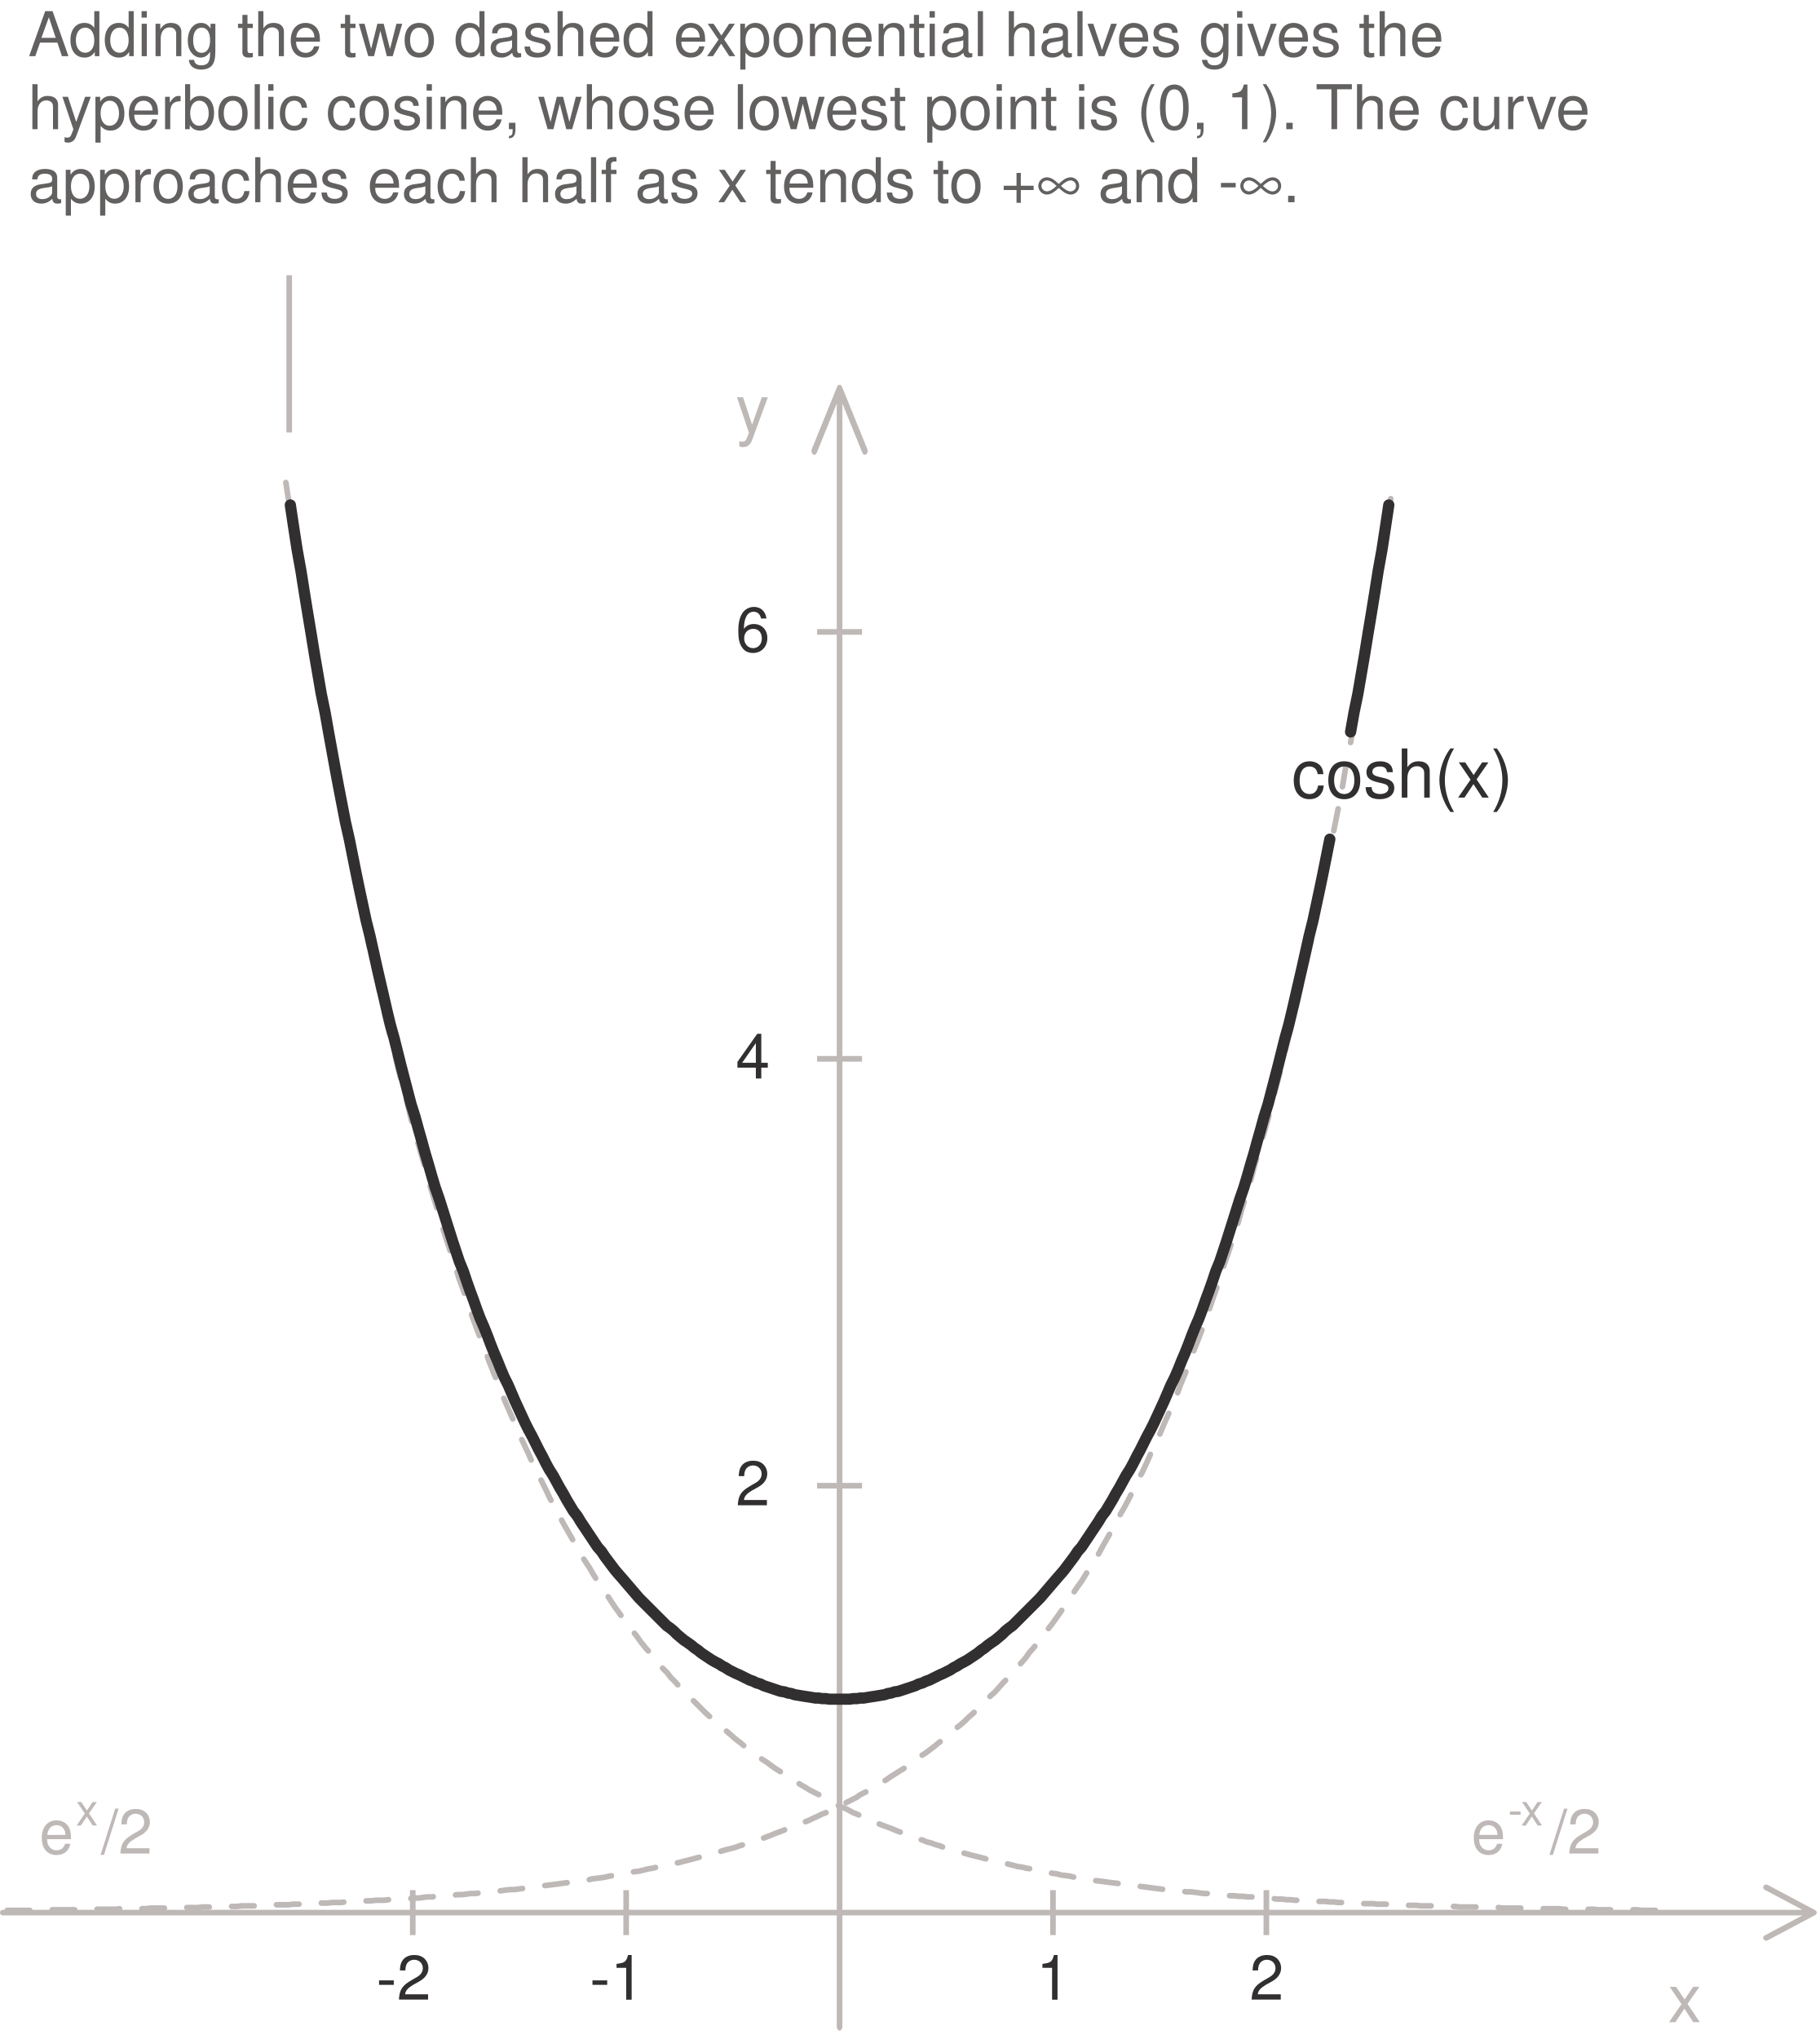
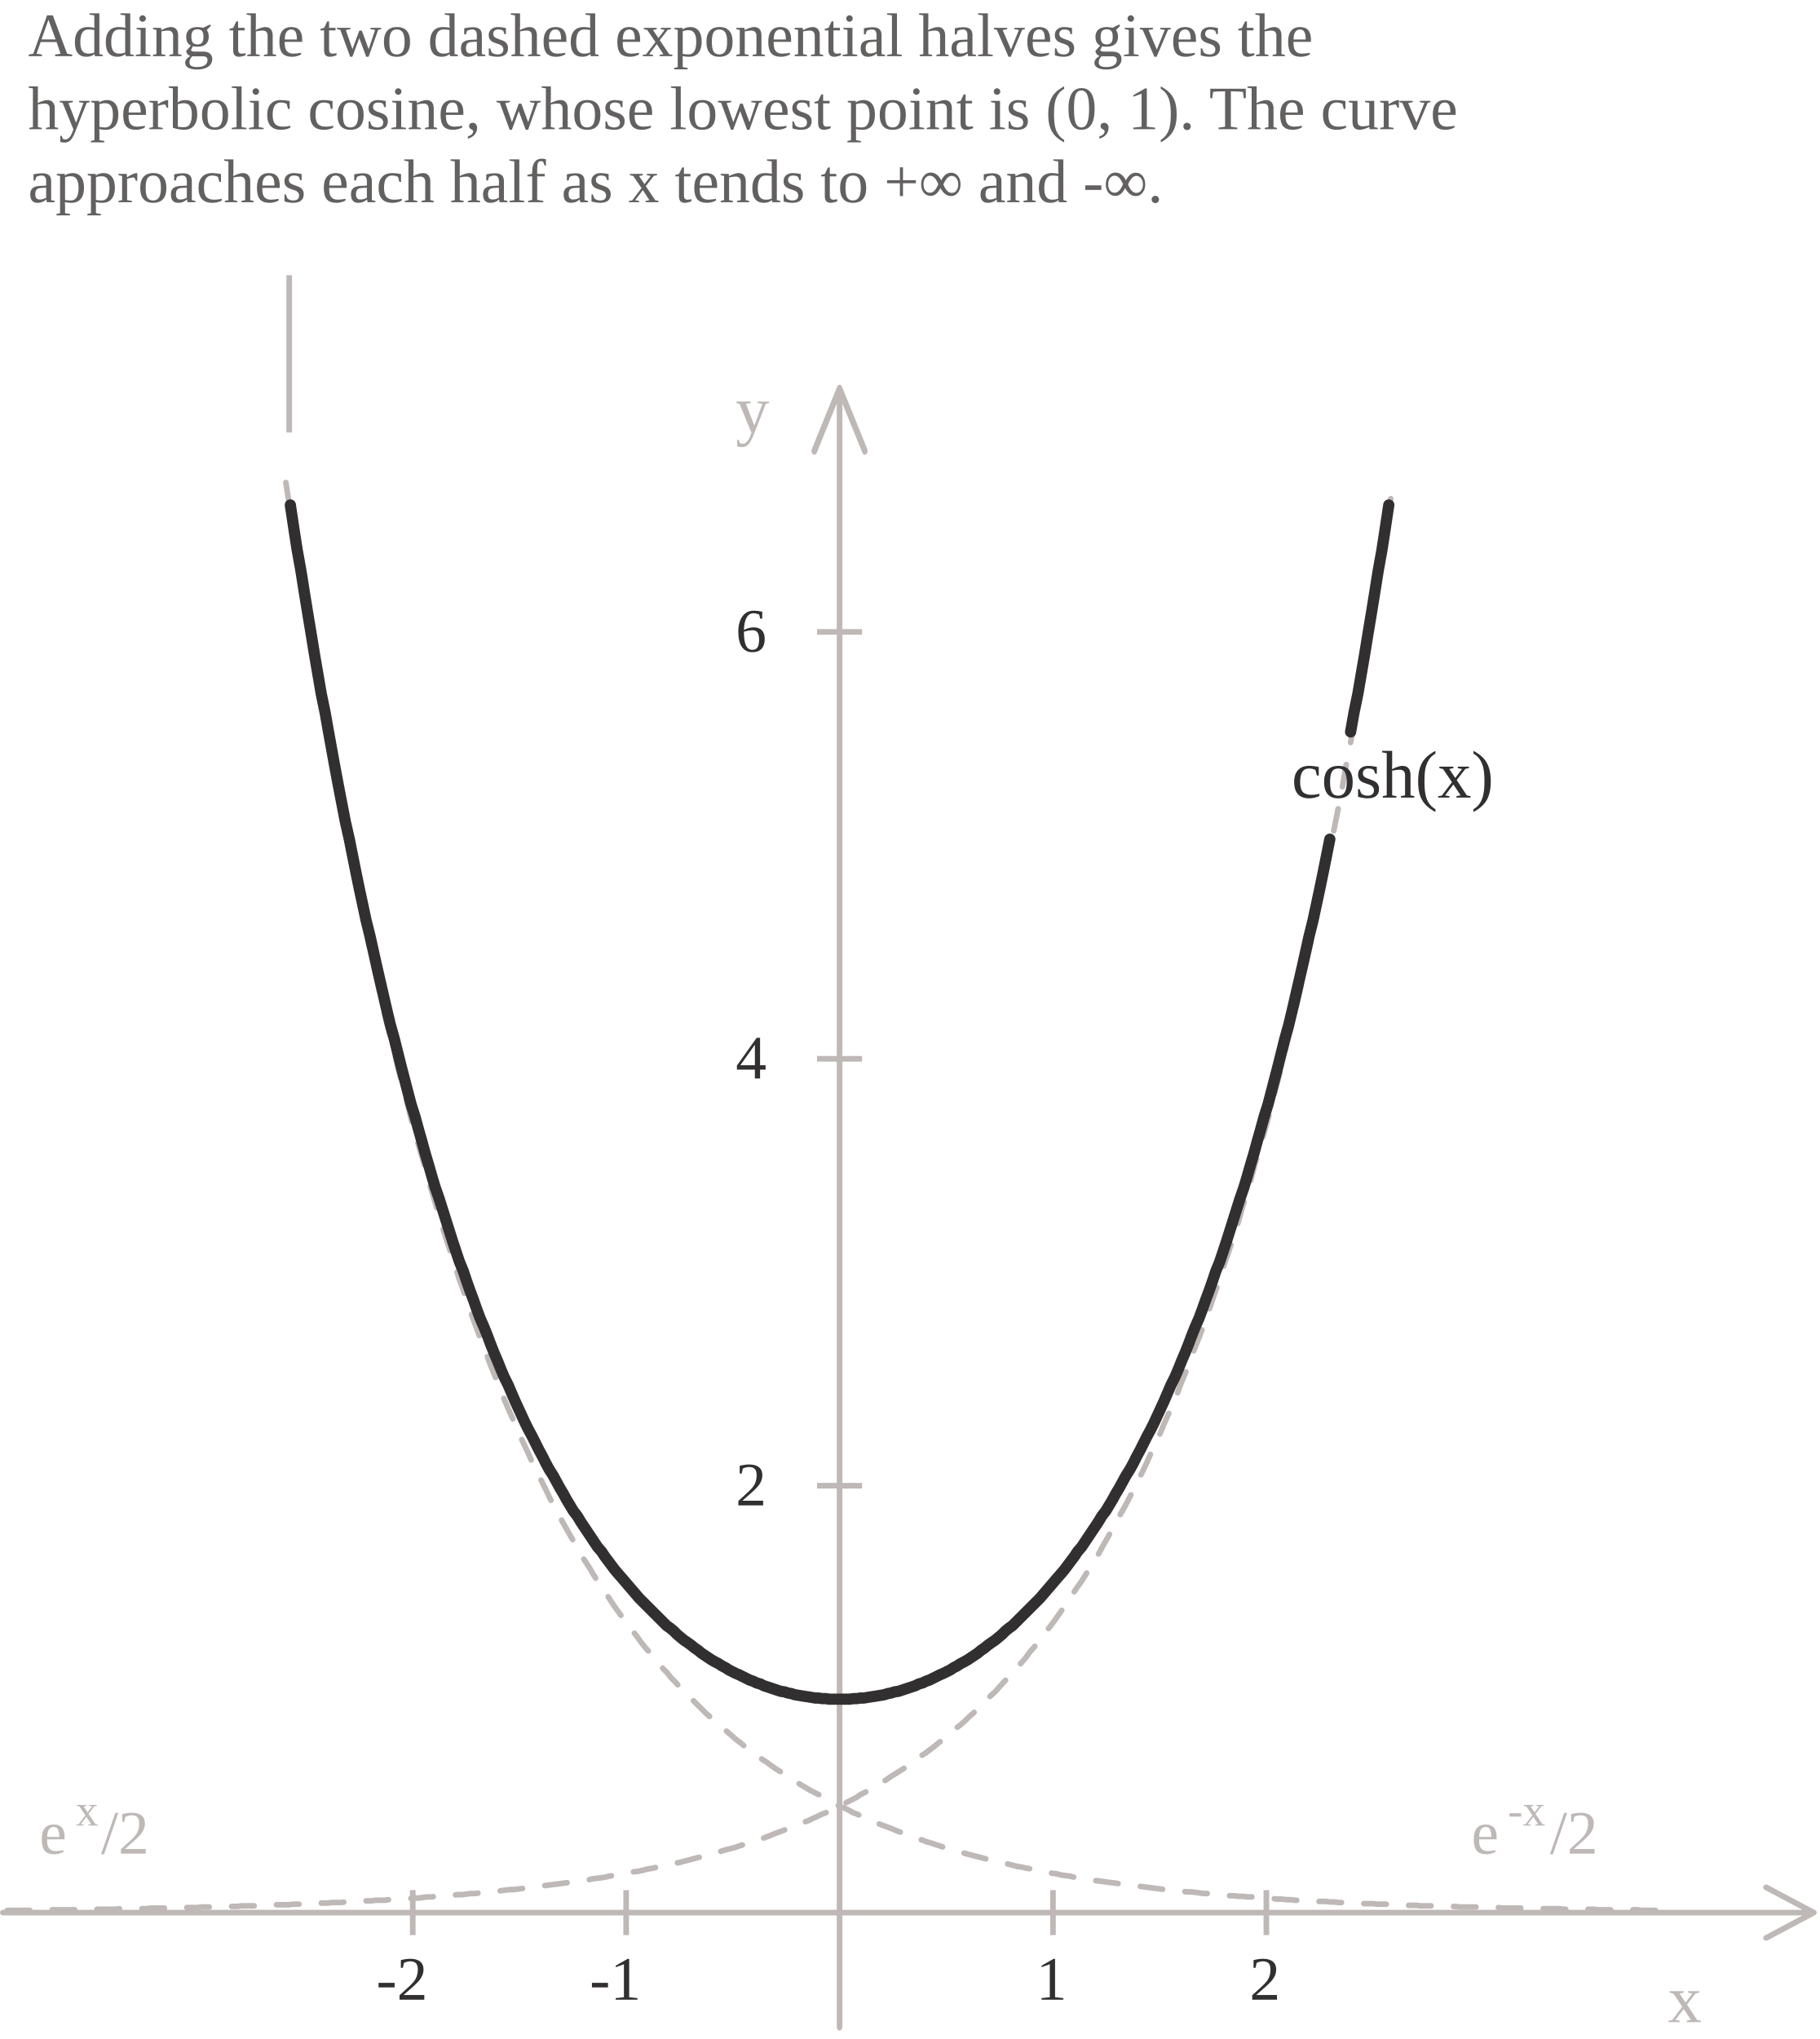
<svg xmlns="http://www.w3.org/2000/svg" width="324px" height="363px" viewBox="0 0 324 363" version="1.1">
-   <g id="NEW---Functions" stroke="none" stroke-width="1" fill="none" fill-rule="evenodd">
-     <g id="Group-53">
-       <path d="M149.882,68.745 L149.936,68.853 L154.436,79.936 C154.571,80.269 154.486,80.692 154.245,80.879 C154.031,81.046 153.767,80.971 153.615,80.718 L153.564,80.615 L149.999,71.833 L150,360.807 C150,361.19 149.776,361.5 149.5,361.5 C149.255,361.5 149.05,361.255 149.008,360.932 L149,360.807 L148.999,71.839 L145.436,80.615 C145.315,80.911 145.061,81.038 144.837,80.93 L144.755,80.879 C144.541,80.712 144.45,80.36 144.527,80.05 L144.564,79.936 L149.064,68.853 C149.239,68.422 149.665,68.386 149.882,68.745 Z" id="Path" fill="#BEB8B7" fill-rule="nonzero" />
-       <text id="y" fill="#BEB8B7" fill-rule="nonzero" font-family="Helvetica" font-size="12" font-weight="normal">
+   <g stroke="none" stroke-width="1" fill="none" fill-rule="evenodd">
+     <g>
+       <path d="M149.882,68.745 L149.936,68.853 L154.436,79.936 C154.571,80.269 154.486,80.692 154.245,80.879 C154.031,81.046 153.767,80.971 153.615,80.718 L153.564,80.615 L149.999,71.833 L150,360.807 C150,361.19 149.776,361.5 149.5,361.5 C149.255,361.5 149.05,361.255 149.008,360.932 L149,360.807 L148.999,71.839 L145.436,80.615 C145.315,80.911 145.061,81.038 144.837,80.93 L144.755,80.879 C144.541,80.712 144.45,80.36 144.527,80.05 L144.564,79.936 L149.064,68.853 C149.239,68.422 149.665,68.386 149.882,68.745 Z" fill="#BEB8B7" fill-rule="nonzero" />
+       <text fill="#BEB8B7" fill-rule="nonzero" font-size="12" font-weight="normal">
        <tspan x="131" y="77">y</tspan>
      </text>
-       <text id="x" fill="#BEB8B7" fill-rule="nonzero" font-family="Helvetica" font-size="12" font-weight="normal">
+       <text fill="#BEB8B7" fill-rule="nonzero" font-size="12" font-weight="normal">
        <tspan x="297" y="360">x</tspan>
      </text>
-       <path d="M1.3,340.1 L2.1,340.1 L2.8,340.1 L3.6,340.1 L4.4,340.1 L5.2,340.1 L5.9,340.1 L6.7,340.1 L7.5,340 L8.2,340 L9,340 L9.8,340 L10.6,340 L11.3,340 L12.1,340 L12.9,340 L13.6,340 L14.4,340 L15.2,339.9 L16,339.9 L16.7,339.9 L17.5,339.9 L18.3,339.9 L19,339.9 L19.8,339.9 L20.6,339.9 L21.4,339.8 L22.1,339.8 L22.9,339.8 L23.7,339.8 L24.4,339.8 L25.2,339.8 L26,339.8 L26.8,339.7 L27.5,339.7 L28.3,339.7 L29.1,339.7 L29.8,339.7 L30.6,339.7 L31.4,339.7 L32.2,339.6 L32.9,339.6 L33.7,339.6 L34.5,339.6 L35.2,339.6 L36,339.5 L36.8,339.5 L37.6,339.5 L38.3,339.5 L39.1,339.5 L39.9,339.4 L40.6,339.4 L41.4,339.4 L42.2,339.4 L43,339.3 L43.7,339.3 L44.5,339.3 L45.3,339.3 L46,339.3 L46.8,339.2 L47.6,339.2 L48.4,339.2 L49.1,339.1 L49.9,339.1 L50.7,339.1 L51.4,339.1 L52.2,339 L53,339 L53.7,339 L54.5,338.9 L55.3,338.9 L56.1,338.9 L56.8,338.8 L57.6,338.8 L58.4,338.8 L59.1,338.7 L59.9,338.7 L60.7,338.7 L61.5,338.6 L62.2,338.6 L63,338.5 L63.8,338.5 L64.5,338.5 L65.3,338.4 L66.1,338.4 L66.9,338.3 L67.6,338.3 L68.4,338.3 L69.2,338.2 L69.9,338.2 L70.7,338.1 L71.5,338.1 L72.3,338 L73,338 L73.8,337.9 L74.6,337.9 L75.3,337.8 L76.1,337.7 L76.9,337.7 L77.7,337.6 L78.4,337.6 L79.2,337.5 L80,337.5 L80.7,337.4 L81.5,337.3 L82.3,337.3 L83.1,337.2 L83.8,337.1 L84.6,337.1 L85.4,337 L86.1,336.9 L86.9,336.8 L87.7,336.8 L88.5,336.7 L89.2,336.6 L90,336.5 L90.8,336.4 L91.5,336.4 L92.3,336.3 L93.1,336.2 L93.9,336.1 L94.6,336 L95.4,335.9 L96.2,335.8 L96.9,335.7 L97.7,335.6 L98.5,335.5 L99.3,335.4 L100,335.3 L100.8,335.2 L101.6,335.1 L102.3,335 L103.1,334.9 L103.9,334.8 L104.7,334.7 L105.4,334.5 L106.2,334.4 L107,334.3 L107.7,334.2 L108.5,334 L109.3,333.9 L110.1,333.8 L110.8,333.6 L111.6,333.5 L112.4,333.3 L113.1,333.2 L113.9,333.1 L114.7,332.9 L115.5,332.7 L116.2,332.6 L117,332.4 L117.8,332.3 L118.5,332.1 L119.3,331.9 L120.1,331.7 L120.9,331.6 L121.6,331.4 L122.4,331.2 L123.2,331 L123.9,330.8 L124.7,330.6 L125.5,330.4 L126.3,330.2 L127,330 L127.8,329.8 L128.6,329.5 L129.3,329.3 L130.1,329.1 L130.9,328.9 L131.7,328.6 L132.4,328.4 L133.2,328.1 L134,327.9 L134.7,327.6 L135.5,327.4 L136.3,327.1 L137.1,326.8 L137.8,326.5 L138.6,326.2 L139.4,325.9 L140.1,325.6 L140.9,325.3 L141.7,325 L142.5,324.7 L143.2,324.4 L144,324.1 L144.8,323.7 L145.5,323.4 L146.3,323 L147.1,322.7 L147.8,322.3 L148.6,321.9 L149.4,321.6 L150.2,321.2 L150.9,320.8 L151.7,320.4 L152.5,320 L153.2,319.5 L154,319.1 L154.8,318.7 L155.6,318.2 L156.3,317.8 L157.1,317.3 L157.9,316.8 L158.6,316.3 L159.4,315.8 L160.2,315.3 L161,314.8 L161.7,314.3 L162.5,313.7 L163.3,313.2 L164,312.6 L164.8,312.1 L165.6,311.5 L166.4,310.9 L167.1,310.3 L167.9,309.7 L168.7,309 L169.4,308.4 L170.2,307.7 L171,307.1 L171.8,306.4 L172.5,305.7 L173.3,305 L174.1,304.2 L174.8,303.5 L175.6,302.7 L176.4,301.9 L177.2,301.2 L177.9,300.4 L178.7,299.5 L179.5,298.7 L180.2,297.8 L181,297 L181.8,296.1 L182.6,295.2 L183.3,294.2 L184.1,293.3 L184.9,292.3 L185.6,291.3 L186.4,290.3 L187.2,289.3 L188,288.2 L188.7,287.2 L189.5,286.1 L190.3,284.9 L191,283.8 L191.8,282.6 L192.6,281.5 L193.4,280.2 L194.1,279 L194.9,277.8 L195.7,276.5 L196.4,275.2 L197.2,273.8 L198,272.4 L198.8,271 L199.5,269.6 L200.3,268.2 L201.1,266.7 L201.8,265.2 L202.6,263.6 L203.4,262.1 L204.2,260.4 L204.9,258.8 L205.7,257.1 L206.5,255.4 L207.2,253.7 L208,251.9 L208.8,250.1 L209.6,248.2 L210.3,246.3 L211.1,244.4 L211.9,242.4 L212.6,240.4 L213.4,238.4 L214.2,236.3 L215,234.1 L215.7,232 L216.5,229.7 L217.3,227.5 L218,225.1 L218.8,222.8 L219.6,220.4 L220.4,217.9 L221.1,215.4 L221.9,212.8 L222.7,210.2 L223.4,207.5 L224.2,204.8 L225,202 L225.8,199.2 L226.5,196.3 L227.3,193.3 L228.1,190.3 L228.8,187.2 L229.6,184.1 L230.4,180.9 L231.2,177.6 L231.9,174.3 L232.7,170.8 L233.5,167.4 L234.2,163.8 L235,160.2 L235.8,156.5 L236.6,152.7 L237.3,148.9 L238.1,144.9 L238.9,140.9 L239.6,136.8 L240.4,132.7 L241.2,128.4 L241.9,124.1 L242.7,119.6 L243.5,115.1 L244.3,110.5 L245,105.8 L245.8,100.9 L246.6,96 L247.3,91 L248.1,85.9" id="Path" stroke="#BEB8B7" stroke-linecap="round" stroke-dasharray="4" />
-       <path d="M50.9,85.9 L51.7,91 L52.4,96 L53.2,100.9 L54,105.8 L54.7,110.5 L55.5,115.1 L56.3,119.6 L57.1,124.1 L57.8,128.4 L58.6,132.7 L59.4,136.8 L60.1,140.9 L60.9,144.9 L61.7,148.9 L62.4,152.7 L63.2,156.5 L64,160.2 L64.8,163.8 L65.5,167.4 L66.3,170.8 L67.1,174.3 L67.8,177.6 L68.6,180.9 L69.4,184.1 L70.2,187.2 L70.9,190.3 L71.7,193.3 L72.5,196.3 L73.2,199.2 L74,202 L74.8,204.8 L75.6,207.5 L76.3,210.2 L77.1,212.8 L77.9,215.4 L78.6,217.9 L79.4,220.4 L80.2,222.8 L81,225.1 L81.7,227.5 L82.5,229.7 L83.3,232 L84,234.1 L84.8,236.3 L85.6,238.4 L86.4,240.4 L87.1,242.4 L87.9,244.4 L88.7,246.3 L89.4,248.2 L90.2,250.1 L91,251.9 L91.8,253.7 L92.5,255.4 L93.3,257.1 L94.1,258.8 L94.8,260.4 L95.6,262.1 L96.4,263.6 L97.2,265.2 L97.9,266.7 L98.7,268.2 L99.5,269.6 L100.2,271 L101,272.4 L101.8,273.8 L102.6,275.2 L103.3,276.5 L104.1,277.8 L104.9,279 L105.6,280.2 L106.4,281.5 L107.2,282.6 L108,283.8 L108.7,284.9 L109.5,286.1 L110.3,287.2 L111,288.2 L111.8,289.3 L112.6,290.3 L113.4,291.3 L114.1,292.3 L114.9,293.3 L115.7,294.2 L116.4,295.2 L117.2,296.1 L118,297 L118.8,297.8 L119.5,298.7 L120.3,299.5 L121.1,300.4 L121.8,301.2 L122.6,301.9 L123.4,302.7 L124.2,303.5 L124.9,304.2 L125.7,305 L126.5,305.7 L127.2,306.4 L128,307.1 L128.8,307.7 L129.6,308.4 L130.3,309 L131.1,309.7 L131.9,310.3 L132.6,310.9 L133.4,311.5 L134.2,312.1 L135,312.6 L135.7,313.2 L136.5,313.7 L137.3,314.3 L138,314.8 L138.8,315.3 L139.6,315.8 L140.4,316.3 L141.1,316.8 L141.9,317.3 L142.7,317.8 L143.4,318.2 L144.2,318.7 L145,319.1 L145.8,319.5 L146.5,320 L147.3,320.4 L148.1,320.8 L148.8,321.2 L149.6,321.6 L150.4,321.9 L151.2,322.3 L151.9,322.7 L152.7,323 L153.5,323.4 L154.2,323.7 L155,324.1 L155.8,324.4 L156.5,324.7 L157.3,325 L158.1,325.3 L158.9,325.6 L159.6,325.9 L160.4,326.2 L161.2,326.5 L161.9,326.8 L162.7,327.1 L163.5,327.4 L164.3,327.6 L165,327.9 L165.8,328.1 L166.6,328.4 L167.3,328.6 L168.1,328.9 L168.9,329.1 L169.7,329.3 L170.4,329.5 L171.2,329.8 L172,330 L172.7,330.2 L173.5,330.4 L174.3,330.6 L175.1,330.8 L175.8,331 L176.6,331.2 L177.4,331.4 L178.1,331.6 L178.9,331.7 L179.7,331.9 L180.5,332.1 L181.2,332.3 L182,332.4 L182.8,332.6 L183.5,332.7 L184.3,332.9 L185.1,333.1 L185.9,333.2 L186.6,333.3 L187.4,333.5 L188.2,333.6 L188.9,333.8 L189.7,333.9 L190.5,334 L191.3,334.2 L192,334.3 L192.8,334.4 L193.6,334.5 L194.3,334.7 L195.1,334.8 L195.9,334.9 L196.7,335 L197.4,335.1 L198.2,335.2 L199,335.3 L199.7,335.4 L200.5,335.5 L201.3,335.6 L202.1,335.7 L202.8,335.8 L203.6,335.9 L204.4,336 L205.1,336.1 L205.9,336.2 L206.7,336.3 L207.5,336.4 L208.2,336.4 L209,336.5 L209.8,336.6 L210.5,336.7 L211.3,336.8 L212.1,336.8 L212.9,336.9 L213.6,337 L214.4,337.1 L215.2,337.1 L215.9,337.2 L216.7,337.3 L217.5,337.3 L218.3,337.4 L219,337.5 L219.8,337.5 L220.6,337.6 L221.3,337.6 L222.1,337.7 L222.9,337.7 L223.7,337.8 L224.4,337.9 L225.2,337.9 L226,338 L226.7,338 L227.5,338.1 L228.3,338.1 L229.1,338.2 L229.8,338.2 L230.6,338.3 L231.4,338.3 L232.1,338.3 L232.9,338.4 L233.7,338.4 L234.5,338.5 L235.2,338.5 L236,338.5 L236.8,338.6 L237.5,338.6 L238.3,338.7 L239.1,338.7 L239.9,338.7 L240.6,338.8 L241.4,338.8 L242.2,338.8 L242.9,338.9 L243.7,338.9 L244.5,338.9 L245.3,339 L246,339 L246.8,339 L247.6,339.1 L248.3,339.1 L249.1,339.1 L249.9,339.1 L250.6,339.2 L251.4,339.2 L252.2,339.2 L253,339.3 L253.7,339.3 L254.5,339.3 L255.3,339.3 L256,339.3 L256.8,339.4 L257.6,339.4 L258.4,339.4 L259.1,339.4 L259.9,339.5 L260.7,339.5 L261.4,339.5 L262.2,339.5 L263,339.5 L263.8,339.6 L264.5,339.6 L265.3,339.6 L266.1,339.6 L266.8,339.6 L267.6,339.7 L268.4,339.7 L269.2,339.7 L269.9,339.7 L270.7,339.7 L271.5,339.7 L272.2,339.7 L273,339.8 L273.8,339.8 L274.6,339.8 L275.3,339.8 L276.1,339.8 L276.9,339.8 L277.6,339.8 L278.4,339.9 L279.2,339.9 L280,339.9 L280.7,339.9 L281.5,339.9 L282.3,339.9 L283,339.9 L283.8,339.9 L284.6,340 L285.4,340 L286.1,340 L286.9,340 L287.7,340 L288.4,340 L289.2,340 L290,340 L290.8,340 L291.5,340 L292.3,340.1 L293.1,340.1 L293.8,340.1 L294.6,340.1 L295.4,340.1 L296.2,340.1 L296.9,340.1 L297.7,340.1" id="Path" stroke="#BEB8B7" stroke-linecap="round" stroke-dasharray="4" />
-       <polyline id="Path" stroke="#312F2F" stroke-width="2" stroke-linecap="round" points="51.7 89.9 52.3 93.9 52.9 97.8 53.6 101.7 54.2 105.5 54.8 109.2 55.4 112.8 56 116.5 56.6 120 57.2 123.5 57.9 126.9 58.5 130.3 59.1 133.6 59.7 136.9 60.3 140.1 60.9 143.2 61.5 146.3 62.2 149.4 62.8 152.4 63.4 155.4 64 158.3 64.6 161.1 65.2 163.9 65.9 166.7 66.5 169.4 67.1 172.1 67.7 174.7 68.3 177.3 68.9 179.9 69.5 182.4 70.2 184.9 70.8 187.3 71.4 189.7 72 192 72.6 194.3 73.2 196.6 73.9 198.8 74.5 201 75.1 203.1 75.7 205.3 76.3 207.3 76.9 209.4 77.5 211.4 78.2 213.4 78.8 215.3 79.4 217.2 80 219.1 80.6 221 81.2 222.8 81.8 224.6 82.5 226.3 83.1 228.1 83.7 229.8 84.3 231.4 84.9 233.1 85.5 234.7 86.2 236.3 86.8 237.8 87.4 239.4 88 240.9 88.6 242.3 89.2 243.8 89.8 245.2 90.5 246.6 91.1 248 91.7 249.4 92.3 250.7 92.9 252 93.5 253.3 94.1 254.5 94.8 255.8 95.4 257 96 258.2 96.6 259.3 97.2 260.5 97.8 261.6 98.5 262.7 99.1 263.8 99.7 264.9 100.3 265.9 100.9 267 101.5 268 102.1 269 102.8 269.9 103.4 270.9 104 271.8 104.6 272.7 105.2 273.6 105.8 274.5 106.4 275.4 107.1 276.2 107.7 277.1 108.3 277.9 108.9 278.7 109.5 279.5 110.1 280.2 110.8 281 111.4 281.7 112 282.4 112.6 283.1 113.2 283.8 113.8 284.5 114.4 285.1 115.1 285.8 115.7 286.4 116.3 287 116.9 287.6 117.5 288.2 118.1 288.8 118.7 289.4 119.4 289.9 120 290.4 120.6 291 121.2 291.5 121.8 292 122.4 292.4 123.1 292.9 123.7 293.4 124.3 293.8 124.9 294.3 125.5 294.7 126.1 295.1 126.7 295.5 127.4 295.9 128 296.2 128.6 296.6 129.2 296.9 129.8 297.3 130.4 297.6 131 297.9 131.7 298.2 132.3 298.5 132.9 298.8 133.5 299.1 134.1 299.3 134.7 299.6 135.4 299.8 136 300.1 136.6 300.3 137.2 300.5 137.8 300.7 138.4 300.9 139 301.1 139.7 301.2 140.3 301.4 140.9 301.5 141.5 301.7 142.1 301.8 142.7 301.9 143.3 302 144 302.1 144.6 302.2 145.2 302.3 145.8 302.3 146.4 302.4 147 302.4 147.7 302.5 148.3 302.5 148.9 302.5 149.5 302.5 150.1 302.5 150.7 302.5 151.3 302.5 152 302.4 152.6 302.4 153.2 302.3 153.8 302.3 154.4 302.2 155 302.1 155.7 302 156.3 301.9 156.9 301.8 157.5 301.7 158.1 301.5 158.7 301.4 159.3 301.2 160 301.1 160.6 300.9 161.2 300.7 161.8 300.5 162.4 300.3 163 300.1 163.6 299.8 164.3 299.6 164.9 299.3 165.5 299.1 166.1 298.8 166.7 298.5 167.3 298.2 168 297.9 168.6 297.6 169.2 297.3 169.8 296.9 170.4 296.6 171 296.2 171.6 295.9 172.3 295.5 172.9 295.1 173.5 294.7 174.1 294.3 174.7 293.8 175.3 293.4 175.9 292.9 176.6 292.4 177.2 292 177.8 291.5 178.4 291 179 290.4 179.6 289.9 180.3 289.4 180.9 288.8 181.5 288.2 182.1 287.6 182.7 287 183.3 286.4 183.9 285.8 184.6 285.1 185.2 284.5 185.8 283.8 186.4 283.1 187 282.4 187.6 281.7 188.2 281 188.9 280.2 189.5 279.5 190.1 278.7 190.7 277.9 191.3 277.1 191.9 276.2 192.6 275.4 193.2 274.5 193.8 273.6 194.4 272.7 195 271.8 195.6 270.9 196.2 269.9 196.9 269 197.5 268 198.1 267 198.7 265.9 199.3 264.9 199.9 263.8 200.5 262.7 201.2 261.6 201.8 260.5 202.4 259.3 203 258.2 203.6 257 204.2 255.8 204.9 254.5 205.5 253.3 206.1 252 206.7 250.7 207.3 249.4 207.9 248 208.5 246.6 209.2 245.2 209.8 243.8 210.4 242.3 211 240.9 211.6 239.4 212.2 237.8 212.8 236.3 213.5 234.7 214.1 233.1 214.7 231.4 215.3 229.8 215.9 228.1 216.5 226.3 217.2 224.6 217.8 222.8 218.4 221 219 219.1 219.6 217.2 220.2 215.3 220.8 213.4 221.5 211.4 222.1 209.4 222.7 207.3 223.3 205.3 223.9 203.1 224.5 201 225.1 198.8 225.8 196.6 226.4 194.3 227 192 227.6 189.7 228.2 187.3 228.8 184.9 229.5 182.4 230.1 179.9 230.7 177.3 231.3 174.7 231.9 172.1 232.5 169.4 233.1 166.7 233.8 163.9 234.4 161.1 235 158.3 235.6 155.4 236.2 152.4 236.8 149.4" />
-       <polyline id="Path" stroke="#312F2F" stroke-width="2" stroke-linecap="round" points="240.5 130.3 241.1 126.9 241.8 123.5 242.4 120 243 116.5 243.6 112.8 244.2 109.2 244.8 105.5 245.4 101.7 246.1 97.8 246.7 93.9 247.3 89.9" />
-       <line x1="187.5" y1="337" x2="187.5" y2="344" id="Path" stroke="#BEB8B7" stroke-linecap="square" />
-       <line x1="225.5" y1="337" x2="225.5" y2="344" id="Path" stroke="#BEB8B7" stroke-linecap="square" />
-       <line x1="111.5" y1="337" x2="111.5" y2="344" id="Path" stroke="#BEB8B7" stroke-linecap="square" />
-       <line x1="73.5" y1="337" x2="73.5" y2="344" id="Path" stroke="#BEB8B7" stroke-linecap="square" />
-       <line x1="146" y1="264.5" x2="153" y2="264.5" id="Path" stroke="#BEB8B7" stroke-linecap="square" />
-       <line x1="146" y1="188.5" x2="153" y2="188.5" id="Path" stroke="#BEB8B7" stroke-linecap="square" />
-       <line x1="146" y1="112.5" x2="153" y2="112.5" id="Path" stroke="#BEB8B7" stroke-linecap="square" />
-       <text id="1" fill="#312F2F" fill-rule="nonzero" font-family="Helvetica" font-size="11" font-weight="normal">
+       <path d="M1.3,340.1 L2.1,340.1 L2.8,340.1 L3.6,340.1 L4.4,340.1 L5.2,340.1 L5.9,340.1 L6.7,340.1 L7.5,340 L8.2,340 L9,340 L9.8,340 L10.6,340 L11.3,340 L12.1,340 L12.9,340 L13.6,340 L14.4,340 L15.2,339.9 L16,339.9 L16.7,339.9 L17.5,339.9 L18.3,339.9 L19,339.9 L19.8,339.9 L20.6,339.9 L21.4,339.8 L22.1,339.8 L22.9,339.8 L23.7,339.8 L24.4,339.8 L25.2,339.8 L26,339.8 L26.8,339.7 L27.5,339.7 L28.3,339.7 L29.1,339.7 L29.8,339.7 L30.6,339.7 L31.4,339.7 L32.2,339.6 L32.9,339.6 L33.7,339.6 L34.5,339.6 L35.2,339.6 L36,339.5 L36.8,339.5 L37.6,339.5 L38.3,339.5 L39.1,339.5 L39.9,339.4 L40.6,339.4 L41.4,339.4 L42.2,339.4 L43,339.3 L43.7,339.3 L44.5,339.3 L45.3,339.3 L46,339.3 L46.8,339.2 L47.6,339.2 L48.4,339.2 L49.1,339.1 L49.9,339.1 L50.7,339.1 L51.4,339.1 L52.2,339 L53,339 L53.7,339 L54.5,338.9 L55.3,338.9 L56.1,338.9 L56.8,338.8 L57.6,338.8 L58.4,338.8 L59.1,338.7 L59.9,338.7 L60.7,338.7 L61.5,338.6 L62.2,338.6 L63,338.5 L63.8,338.5 L64.5,338.5 L65.3,338.4 L66.1,338.4 L66.9,338.3 L67.6,338.3 L68.4,338.3 L69.2,338.2 L69.9,338.2 L70.7,338.1 L71.5,338.1 L72.3,338 L73,338 L73.8,337.9 L74.6,337.9 L75.3,337.8 L76.1,337.7 L76.9,337.7 L77.7,337.6 L78.4,337.6 L79.2,337.5 L80,337.5 L80.7,337.4 L81.5,337.3 L82.3,337.3 L83.1,337.2 L83.8,337.1 L84.6,337.1 L85.4,337 L86.1,336.9 L86.9,336.8 L87.7,336.8 L88.5,336.7 L89.2,336.6 L90,336.5 L90.8,336.4 L91.5,336.4 L92.3,336.3 L93.1,336.2 L93.9,336.1 L94.6,336 L95.4,335.9 L96.2,335.8 L96.9,335.7 L97.7,335.6 L98.5,335.5 L99.3,335.4 L100,335.3 L100.8,335.2 L101.6,335.1 L102.3,335 L103.1,334.9 L103.9,334.8 L104.7,334.7 L105.4,334.5 L106.2,334.4 L107,334.3 L107.7,334.2 L108.5,334 L109.3,333.9 L110.1,333.8 L110.8,333.6 L111.6,333.5 L112.4,333.3 L113.1,333.2 L113.9,333.1 L114.7,332.9 L115.5,332.7 L116.2,332.6 L117,332.4 L117.8,332.3 L118.5,332.1 L119.3,331.9 L120.1,331.7 L120.9,331.6 L121.6,331.4 L122.4,331.2 L123.2,331 L123.9,330.8 L124.7,330.6 L125.5,330.4 L126.3,330.2 L127,330 L127.8,329.8 L128.6,329.5 L129.3,329.3 L130.1,329.1 L130.9,328.9 L131.7,328.6 L132.4,328.4 L133.2,328.1 L134,327.9 L134.7,327.6 L135.5,327.4 L136.3,327.1 L137.1,326.8 L137.8,326.5 L138.6,326.2 L139.4,325.9 L140.1,325.6 L140.9,325.3 L141.7,325 L142.5,324.7 L143.2,324.4 L144,324.1 L144.8,323.7 L145.5,323.4 L146.3,323 L147.1,322.7 L147.8,322.3 L148.6,321.9 L149.4,321.6 L150.2,321.2 L150.9,320.8 L151.7,320.4 L152.5,320 L153.2,319.5 L154,319.1 L154.8,318.7 L155.6,318.2 L156.3,317.8 L157.1,317.3 L157.9,316.8 L158.6,316.3 L159.4,315.8 L160.2,315.3 L161,314.8 L161.7,314.3 L162.5,313.7 L163.3,313.2 L164,312.6 L164.8,312.1 L165.6,311.5 L166.4,310.9 L167.1,310.3 L167.9,309.7 L168.7,309 L169.4,308.4 L170.2,307.7 L171,307.1 L171.8,306.4 L172.5,305.7 L173.3,305 L174.1,304.2 L174.8,303.5 L175.6,302.7 L176.4,301.9 L177.2,301.2 L177.9,300.4 L178.7,299.5 L179.5,298.7 L180.2,297.8 L181,297 L181.8,296.1 L182.6,295.2 L183.3,294.2 L184.1,293.3 L184.9,292.3 L185.6,291.3 L186.4,290.3 L187.2,289.3 L188,288.2 L188.7,287.2 L189.5,286.1 L190.3,284.9 L191,283.8 L191.8,282.6 L192.6,281.5 L193.4,280.2 L194.1,279 L194.9,277.8 L195.7,276.5 L196.4,275.2 L197.2,273.8 L198,272.4 L198.8,271 L199.5,269.6 L200.3,268.2 L201.1,266.7 L201.8,265.2 L202.6,263.6 L203.4,262.1 L204.2,260.4 L204.9,258.8 L205.7,257.1 L206.5,255.4 L207.2,253.7 L208,251.9 L208.8,250.1 L209.6,248.2 L210.3,246.3 L211.1,244.4 L211.9,242.4 L212.6,240.4 L213.4,238.4 L214.2,236.3 L215,234.1 L215.7,232 L216.5,229.7 L217.3,227.5 L218,225.1 L218.8,222.8 L219.6,220.4 L220.4,217.9 L221.1,215.4 L221.9,212.8 L222.7,210.2 L223.4,207.5 L224.2,204.8 L225,202 L225.8,199.2 L226.5,196.3 L227.3,193.3 L228.1,190.3 L228.8,187.2 L229.6,184.1 L230.4,180.9 L231.2,177.6 L231.9,174.3 L232.7,170.8 L233.5,167.4 L234.2,163.8 L235,160.2 L235.8,156.5 L236.6,152.7 L237.3,148.9 L238.1,144.9 L238.9,140.9 L239.6,136.8 L240.4,132.7 L241.2,128.4 L241.9,124.1 L242.7,119.6 L243.5,115.1 L244.3,110.5 L245,105.8 L245.8,100.9 L246.6,96 L247.3,91 L248.1,85.9" stroke="#BEB8B7" stroke-linecap="round" stroke-dasharray="4" />
+       <path d="M50.9,85.9 L51.7,91 L52.4,96 L53.2,100.9 L54,105.8 L54.7,110.5 L55.5,115.1 L56.3,119.6 L57.1,124.1 L57.8,128.4 L58.6,132.7 L59.4,136.8 L60.1,140.9 L60.9,144.9 L61.7,148.9 L62.4,152.7 L63.2,156.5 L64,160.2 L64.8,163.8 L65.5,167.4 L66.3,170.8 L67.1,174.3 L67.8,177.6 L68.6,180.9 L69.4,184.1 L70.2,187.2 L70.9,190.3 L71.7,193.3 L72.5,196.3 L73.2,199.2 L74,202 L74.8,204.8 L75.6,207.5 L76.3,210.2 L77.1,212.8 L77.9,215.4 L78.6,217.9 L79.4,220.4 L80.2,222.8 L81,225.1 L81.7,227.5 L82.5,229.7 L83.3,232 L84,234.1 L84.8,236.3 L85.6,238.4 L86.4,240.4 L87.1,242.4 L87.9,244.4 L88.7,246.3 L89.4,248.2 L90.2,250.1 L91,251.9 L91.8,253.7 L92.5,255.4 L93.3,257.1 L94.1,258.8 L94.8,260.4 L95.6,262.1 L96.4,263.6 L97.2,265.2 L97.9,266.7 L98.7,268.2 L99.5,269.6 L100.2,271 L101,272.4 L101.8,273.8 L102.6,275.2 L103.3,276.5 L104.1,277.8 L104.9,279 L105.6,280.2 L106.4,281.5 L107.2,282.6 L108,283.8 L108.7,284.9 L109.5,286.1 L110.3,287.2 L111,288.2 L111.8,289.3 L112.6,290.3 L113.4,291.3 L114.1,292.3 L114.9,293.3 L115.7,294.2 L116.4,295.2 L117.2,296.1 L118,297 L118.8,297.8 L119.5,298.7 L120.3,299.5 L121.1,300.4 L121.8,301.2 L122.6,301.9 L123.4,302.7 L124.2,303.5 L124.9,304.2 L125.7,305 L126.5,305.7 L127.2,306.4 L128,307.1 L128.8,307.7 L129.6,308.4 L130.3,309 L131.1,309.7 L131.9,310.3 L132.6,310.9 L133.4,311.5 L134.2,312.1 L135,312.6 L135.7,313.2 L136.5,313.7 L137.3,314.3 L138,314.8 L138.8,315.3 L139.6,315.8 L140.4,316.3 L141.1,316.8 L141.9,317.3 L142.7,317.8 L143.4,318.2 L144.2,318.7 L145,319.1 L145.8,319.5 L146.5,320 L147.3,320.4 L148.1,320.8 L148.8,321.2 L149.6,321.6 L150.4,321.9 L151.2,322.3 L151.9,322.7 L152.7,323 L153.5,323.4 L154.2,323.7 L155,324.1 L155.8,324.4 L156.5,324.7 L157.3,325 L158.1,325.3 L158.9,325.6 L159.6,325.9 L160.4,326.2 L161.2,326.5 L161.9,326.8 L162.7,327.1 L163.5,327.4 L164.3,327.6 L165,327.9 L165.8,328.1 L166.6,328.4 L167.3,328.6 L168.1,328.9 L168.9,329.1 L169.7,329.3 L170.4,329.5 L171.2,329.8 L172,330 L172.7,330.2 L173.5,330.4 L174.3,330.6 L175.1,330.8 L175.8,331 L176.6,331.2 L177.4,331.4 L178.1,331.6 L178.9,331.7 L179.7,331.9 L180.5,332.1 L181.2,332.3 L182,332.4 L182.8,332.6 L183.5,332.7 L184.3,332.9 L185.1,333.1 L185.9,333.2 L186.6,333.3 L187.4,333.5 L188.2,333.6 L188.9,333.8 L189.7,333.9 L190.5,334 L191.3,334.2 L192,334.3 L192.8,334.4 L193.6,334.5 L194.3,334.7 L195.1,334.8 L195.9,334.9 L196.7,335 L197.4,335.1 L198.2,335.2 L199,335.3 L199.7,335.4 L200.5,335.5 L201.3,335.6 L202.1,335.7 L202.8,335.8 L203.6,335.9 L204.4,336 L205.1,336.1 L205.9,336.2 L206.7,336.3 L207.5,336.4 L208.2,336.4 L209,336.5 L209.8,336.6 L210.5,336.7 L211.3,336.8 L212.1,336.8 L212.9,336.9 L213.6,337 L214.4,337.1 L215.2,337.1 L215.9,337.2 L216.7,337.3 L217.5,337.3 L218.3,337.4 L219,337.5 L219.8,337.5 L220.6,337.6 L221.3,337.6 L222.1,337.7 L222.9,337.7 L223.7,337.8 L224.4,337.9 L225.2,337.9 L226,338 L226.7,338 L227.5,338.1 L228.3,338.1 L229.1,338.2 L229.8,338.2 L230.6,338.3 L231.4,338.3 L232.1,338.3 L232.9,338.4 L233.7,338.4 L234.5,338.5 L235.2,338.5 L236,338.5 L236.8,338.6 L237.5,338.6 L238.3,338.7 L239.1,338.7 L239.9,338.7 L240.6,338.8 L241.4,338.8 L242.2,338.8 L242.9,338.9 L243.7,338.9 L244.5,338.9 L245.3,339 L246,339 L246.8,339 L247.6,339.1 L248.3,339.1 L249.1,339.1 L249.9,339.1 L250.6,339.2 L251.4,339.2 L252.2,339.2 L253,339.3 L253.7,339.3 L254.5,339.3 L255.3,339.3 L256,339.3 L256.8,339.4 L257.6,339.4 L258.4,339.4 L259.1,339.4 L259.9,339.5 L260.7,339.5 L261.4,339.5 L262.2,339.5 L263,339.5 L263.8,339.6 L264.5,339.6 L265.3,339.6 L266.1,339.6 L266.8,339.6 L267.6,339.7 L268.4,339.7 L269.2,339.7 L269.9,339.7 L270.7,339.7 L271.5,339.7 L272.2,339.7 L273,339.8 L273.8,339.8 L274.6,339.8 L275.3,339.8 L276.1,339.8 L276.9,339.8 L277.6,339.8 L278.4,339.9 L279.2,339.9 L280,339.9 L280.7,339.9 L281.5,339.9 L282.3,339.9 L283,339.9 L283.8,339.9 L284.6,340 L285.4,340 L286.1,340 L286.9,340 L287.7,340 L288.4,340 L289.2,340 L290,340 L290.8,340 L291.5,340 L292.3,340.1 L293.1,340.1 L293.8,340.1 L294.6,340.1 L295.4,340.1 L296.2,340.1 L296.9,340.1 L297.7,340.1" stroke="#BEB8B7" stroke-linecap="round" stroke-dasharray="4" />
+       <polyline stroke="#312F2F" stroke-width="2" stroke-linecap="round" points="51.7 89.9 52.3 93.9 52.9 97.8 53.6 101.7 54.2 105.5 54.8 109.2 55.4 112.8 56 116.5 56.6 120 57.2 123.5 57.9 126.9 58.5 130.3 59.1 133.6 59.7 136.9 60.3 140.1 60.9 143.2 61.5 146.3 62.2 149.4 62.8 152.4 63.4 155.4 64 158.3 64.6 161.1 65.2 163.9 65.9 166.7 66.5 169.4 67.1 172.1 67.7 174.7 68.3 177.3 68.9 179.9 69.5 182.4 70.2 184.9 70.8 187.3 71.4 189.7 72 192 72.6 194.3 73.2 196.6 73.9 198.8 74.5 201 75.1 203.1 75.7 205.3 76.3 207.3 76.9 209.4 77.5 211.4 78.2 213.4 78.8 215.3 79.4 217.2 80 219.1 80.6 221 81.2 222.8 81.8 224.6 82.5 226.3 83.1 228.1 83.7 229.8 84.3 231.4 84.9 233.1 85.5 234.7 86.2 236.3 86.8 237.8 87.4 239.4 88 240.9 88.6 242.3 89.2 243.8 89.8 245.2 90.5 246.6 91.1 248 91.7 249.4 92.3 250.7 92.9 252 93.5 253.3 94.1 254.5 94.8 255.8 95.4 257 96 258.2 96.6 259.3 97.2 260.5 97.8 261.6 98.5 262.7 99.1 263.8 99.7 264.9 100.3 265.9 100.9 267 101.5 268 102.1 269 102.8 269.9 103.4 270.9 104 271.8 104.6 272.7 105.2 273.6 105.8 274.5 106.4 275.4 107.1 276.2 107.7 277.1 108.3 277.9 108.9 278.7 109.5 279.5 110.1 280.2 110.8 281 111.4 281.7 112 282.4 112.6 283.1 113.2 283.8 113.8 284.5 114.4 285.1 115.1 285.8 115.7 286.4 116.3 287 116.9 287.6 117.5 288.2 118.1 288.8 118.7 289.4 119.4 289.9 120 290.4 120.6 291 121.2 291.5 121.8 292 122.4 292.4 123.1 292.9 123.7 293.4 124.3 293.8 124.9 294.3 125.5 294.7 126.1 295.1 126.7 295.5 127.4 295.9 128 296.2 128.6 296.6 129.2 296.9 129.8 297.3 130.4 297.6 131 297.9 131.7 298.2 132.3 298.5 132.9 298.8 133.5 299.1 134.1 299.3 134.7 299.6 135.4 299.8 136 300.1 136.6 300.3 137.2 300.5 137.8 300.7 138.4 300.9 139 301.1 139.7 301.2 140.3 301.4 140.9 301.5 141.5 301.7 142.1 301.8 142.7 301.9 143.3 302 144 302.1 144.6 302.2 145.2 302.3 145.8 302.3 146.4 302.4 147 302.4 147.7 302.5 148.3 302.5 148.9 302.5 149.5 302.5 150.1 302.5 150.7 302.5 151.3 302.5 152 302.4 152.6 302.4 153.2 302.3 153.8 302.3 154.4 302.2 155 302.1 155.7 302 156.3 301.9 156.9 301.8 157.5 301.7 158.1 301.5 158.7 301.4 159.3 301.2 160 301.1 160.6 300.9 161.2 300.7 161.8 300.5 162.4 300.3 163 300.1 163.6 299.8 164.3 299.6 164.9 299.3 165.5 299.1 166.1 298.8 166.7 298.5 167.3 298.2 168 297.9 168.6 297.6 169.2 297.3 169.8 296.9 170.4 296.6 171 296.2 171.6 295.9 172.3 295.5 172.9 295.1 173.5 294.7 174.1 294.3 174.7 293.8 175.3 293.4 175.9 292.9 176.6 292.4 177.2 292 177.8 291.5 178.4 291 179 290.4 179.6 289.9 180.3 289.4 180.9 288.8 181.5 288.2 182.1 287.6 182.7 287 183.3 286.4 183.9 285.8 184.6 285.1 185.2 284.5 185.8 283.8 186.4 283.1 187 282.4 187.6 281.7 188.2 281 188.9 280.2 189.5 279.5 190.1 278.7 190.7 277.9 191.3 277.1 191.9 276.2 192.6 275.4 193.2 274.5 193.8 273.6 194.4 272.7 195 271.8 195.6 270.9 196.2 269.9 196.9 269 197.5 268 198.1 267 198.7 265.9 199.3 264.9 199.9 263.8 200.5 262.7 201.2 261.6 201.8 260.5 202.4 259.3 203 258.2 203.6 257 204.2 255.8 204.9 254.5 205.5 253.3 206.1 252 206.7 250.7 207.3 249.4 207.9 248 208.5 246.6 209.2 245.2 209.8 243.8 210.4 242.3 211 240.9 211.6 239.4 212.2 237.8 212.8 236.3 213.5 234.7 214.1 233.1 214.7 231.4 215.3 229.8 215.9 228.1 216.5 226.3 217.2 224.6 217.8 222.8 218.4 221 219 219.1 219.6 217.2 220.2 215.3 220.8 213.4 221.5 211.4 222.1 209.4 222.7 207.3 223.3 205.3 223.9 203.1 224.5 201 225.1 198.8 225.8 196.6 226.4 194.3 227 192 227.6 189.7 228.2 187.3 228.8 184.9 229.5 182.4 230.1 179.9 230.7 177.3 231.3 174.7 231.9 172.1 232.5 169.4 233.1 166.7 233.8 163.9 234.4 161.1 235 158.3 235.6 155.4 236.2 152.4 236.8 149.4" />
+       <polyline stroke="#312F2F" stroke-width="2" stroke-linecap="round" points="240.5 130.3 241.1 126.9 241.8 123.5 242.4 120 243 116.5 243.6 112.8 244.2 109.2 244.8 105.5 245.4 101.7 246.1 97.8 246.7 93.9 247.3 89.9" />
+       <line x1="187.5" y1="337" x2="187.5" y2="344" stroke="#BEB8B7" stroke-linecap="square" />
+       <line x1="225.5" y1="337" x2="225.5" y2="344" stroke="#BEB8B7" stroke-linecap="square" />
+       <line x1="111.5" y1="337" x2="111.5" y2="344" stroke="#BEB8B7" stroke-linecap="square" />
+       <line x1="73.5" y1="337" x2="73.5" y2="344" stroke="#BEB8B7" stroke-linecap="square" />
+       <line x1="146" y1="264.5" x2="153" y2="264.5" stroke="#BEB8B7" stroke-linecap="square" />
+       <line x1="146" y1="188.5" x2="153" y2="188.5" stroke="#BEB8B7" stroke-linecap="square" />
+       <line x1="146" y1="112.5" x2="153" y2="112.5" stroke="#BEB8B7" stroke-linecap="square" />
+       <text fill="#312F2F" fill-rule="nonzero" font-size="11" font-weight="normal">
        <tspan x="184.5" y="356">1</tspan>
      </text>
-       <text id="2" fill="#312F2F" fill-rule="nonzero" font-family="Helvetica" font-size="11" font-weight="normal">
+       <text fill="#312F2F" fill-rule="nonzero" font-size="11" font-weight="normal">
        <tspan x="222.5" y="356">2</tspan>
      </text>
-       <text id="-1" fill="#312F2F" fill-rule="nonzero" font-family="Helvetica" font-size="11" font-weight="normal">
+       <text fill="#312F2F" fill-rule="nonzero" font-size="11" font-weight="normal">
        <tspan x="105" y="356">-1</tspan>
      </text>
-       <text id="-2" fill="#312F2F" fill-rule="nonzero" font-family="Helvetica" font-size="11" font-weight="normal">
+       <text fill="#312F2F" fill-rule="nonzero" font-size="11" font-weight="normal">
        <tspan x="67" y="356">-2</tspan>
      </text>
-       <text id="2" fill="#312F2F" fill-rule="nonzero" font-family="Helvetica" font-size="11" font-weight="normal">
+       <text fill="#312F2F" fill-rule="nonzero" font-size="11" font-weight="normal">
        <tspan x="131" y="268">2</tspan>
      </text>
-       <text id="4" fill="#312F2F" fill-rule="nonzero" font-family="Helvetica" font-size="11" font-weight="normal">
+       <text fill="#312F2F" fill-rule="nonzero" font-size="11" font-weight="normal">
        <tspan x="131" y="192">4</tspan>
      </text>
-       <text id="6" fill="#312F2F" fill-rule="nonzero" font-family="Helvetica" font-size="11" font-weight="normal">
+       <text fill="#312F2F" fill-rule="nonzero" font-size="11" font-weight="normal">
        <tspan x="131" y="116">6</tspan>
      </text>
-       <text id="cosh(x)" fill="#312F2F" fill-rule="nonzero" font-family="Helvetica" font-size="12" font-weight="normal">
+       <text fill="#312F2F" fill-rule="nonzero" font-size="12" font-weight="normal">
        <tspan x="230" y="142">cosh(x)</tspan>
      </text>
-       <text id="e" fill="#BEB8B7" fill-rule="nonzero" font-family="Helvetica" font-size="11" font-weight="normal">
+       <text fill="#BEB8B7" fill-rule="nonzero" font-size="11" font-weight="normal">
        <tspan x="7" y="330">e</tspan>
      </text>
-       <text id="x" fill="#BEB8B7" fill-rule="nonzero" font-family="Helvetica" font-size="8" font-weight="normal">
+       <text fill="#BEB8B7" fill-rule="nonzero" font-size="8" font-weight="normal">
        <tspan x="13.5" y="325">x</tspan>
      </text>
-       <text id="/2" fill="#BEB8B7" fill-rule="nonzero" font-family="Helvetica" font-size="11" font-weight="normal">
+       <text fill="#BEB8B7" fill-rule="nonzero" font-size="11" font-weight="normal">
        <tspan x="18" y="330">/2</tspan>
      </text>
-       <text id="e" fill="#BEB8B7" fill-rule="nonzero" font-family="Helvetica" font-size="11" font-weight="normal">
+       <text fill="#BEB8B7" fill-rule="nonzero" font-size="11" font-weight="normal">
        <tspan x="262" y="330">e</tspan>
      </text>
-       <text id="-x" fill="#BEB8B7" fill-rule="nonzero" font-family="Helvetica" font-size="8" font-weight="normal">
+       <text fill="#BEB8B7" fill-rule="nonzero" font-size="8" font-weight="normal">
        <tspan x="268.5" y="325">-x</tspan>
      </text>
-       <text id="/2" fill="#BEB8B7" fill-rule="nonzero" font-family="Helvetica" font-size="11" font-weight="normal">
+       <text fill="#BEB8B7" fill-rule="nonzero" font-size="11" font-weight="normal">
        <tspan x="276" y="330">/2</tspan>
      </text>
-       <text id="Adding-the-two-dashe" fill="#636060" fill-rule="nonzero" font-family="Helvetica" font-size="11" font-weight="normal">
+       <text fill="#636060" fill-rule="nonzero" font-size="11" font-weight="normal">
        <tspan x="5" y="10">Adding the two dashed exponential halves gives the </tspan>
        <tspan x="5" y="23">hyperbolic cosine, whose lowest point is (0, 1). The curve </tspan>
        <tspan x="5" y="36">approaches each half as x tends to +∞ and -∞.</tspan>
      </text>
-       <line x1="51.5" y1="49.5" x2="51.5" y2="76.5" id="Path" stroke="#BEB8B7" stroke-linecap="square" />
-       <path d="M314.672,335.527 L314.759,335.564 L323.23,340.064 C323.56,340.239 323.587,340.665 323.313,340.882 L323.23,340.936 L314.759,345.436 C314.504,345.571 314.181,345.486 314.038,345.245 C313.91,345.031 313.968,344.767 314.161,344.615 L314.24,344.564 L320.949,341 L0.529,341 C0.237,341 0,340.776 0,340.5 C0,340.255 0.187,340.05 0.434,340.008 L0.529,340 L320.949,340 L314.24,336.436 C314.013,336.315 313.916,336.061 313.998,335.837 L314.038,335.755 C314.165,335.541 314.434,335.45 314.672,335.527 Z" id="Path" fill="#BEB8B7" fill-rule="nonzero" />
+       <line x1="51.5" y1="49.5" x2="51.5" y2="76.5" stroke="#BEB8B7" stroke-linecap="square" />
+       <path d="M314.672,335.527 L314.759,335.564 L323.23,340.064 C323.56,340.239 323.587,340.665 323.313,340.882 L323.23,340.936 L314.759,345.436 C314.504,345.571 314.181,345.486 314.038,345.245 C313.91,345.031 313.968,344.767 314.161,344.615 L314.24,344.564 L320.949,341 L0.529,341 C0.237,341 0,340.776 0,340.5 C0,340.255 0.187,340.05 0.434,340.008 L0.529,340 L320.949,340 L314.24,336.436 C314.013,336.315 313.916,336.061 313.998,335.837 L314.038,335.755 C314.165,335.541 314.434,335.45 314.672,335.527 Z" fill="#BEB8B7" fill-rule="nonzero" />
    </g>
  </g>
</svg>
